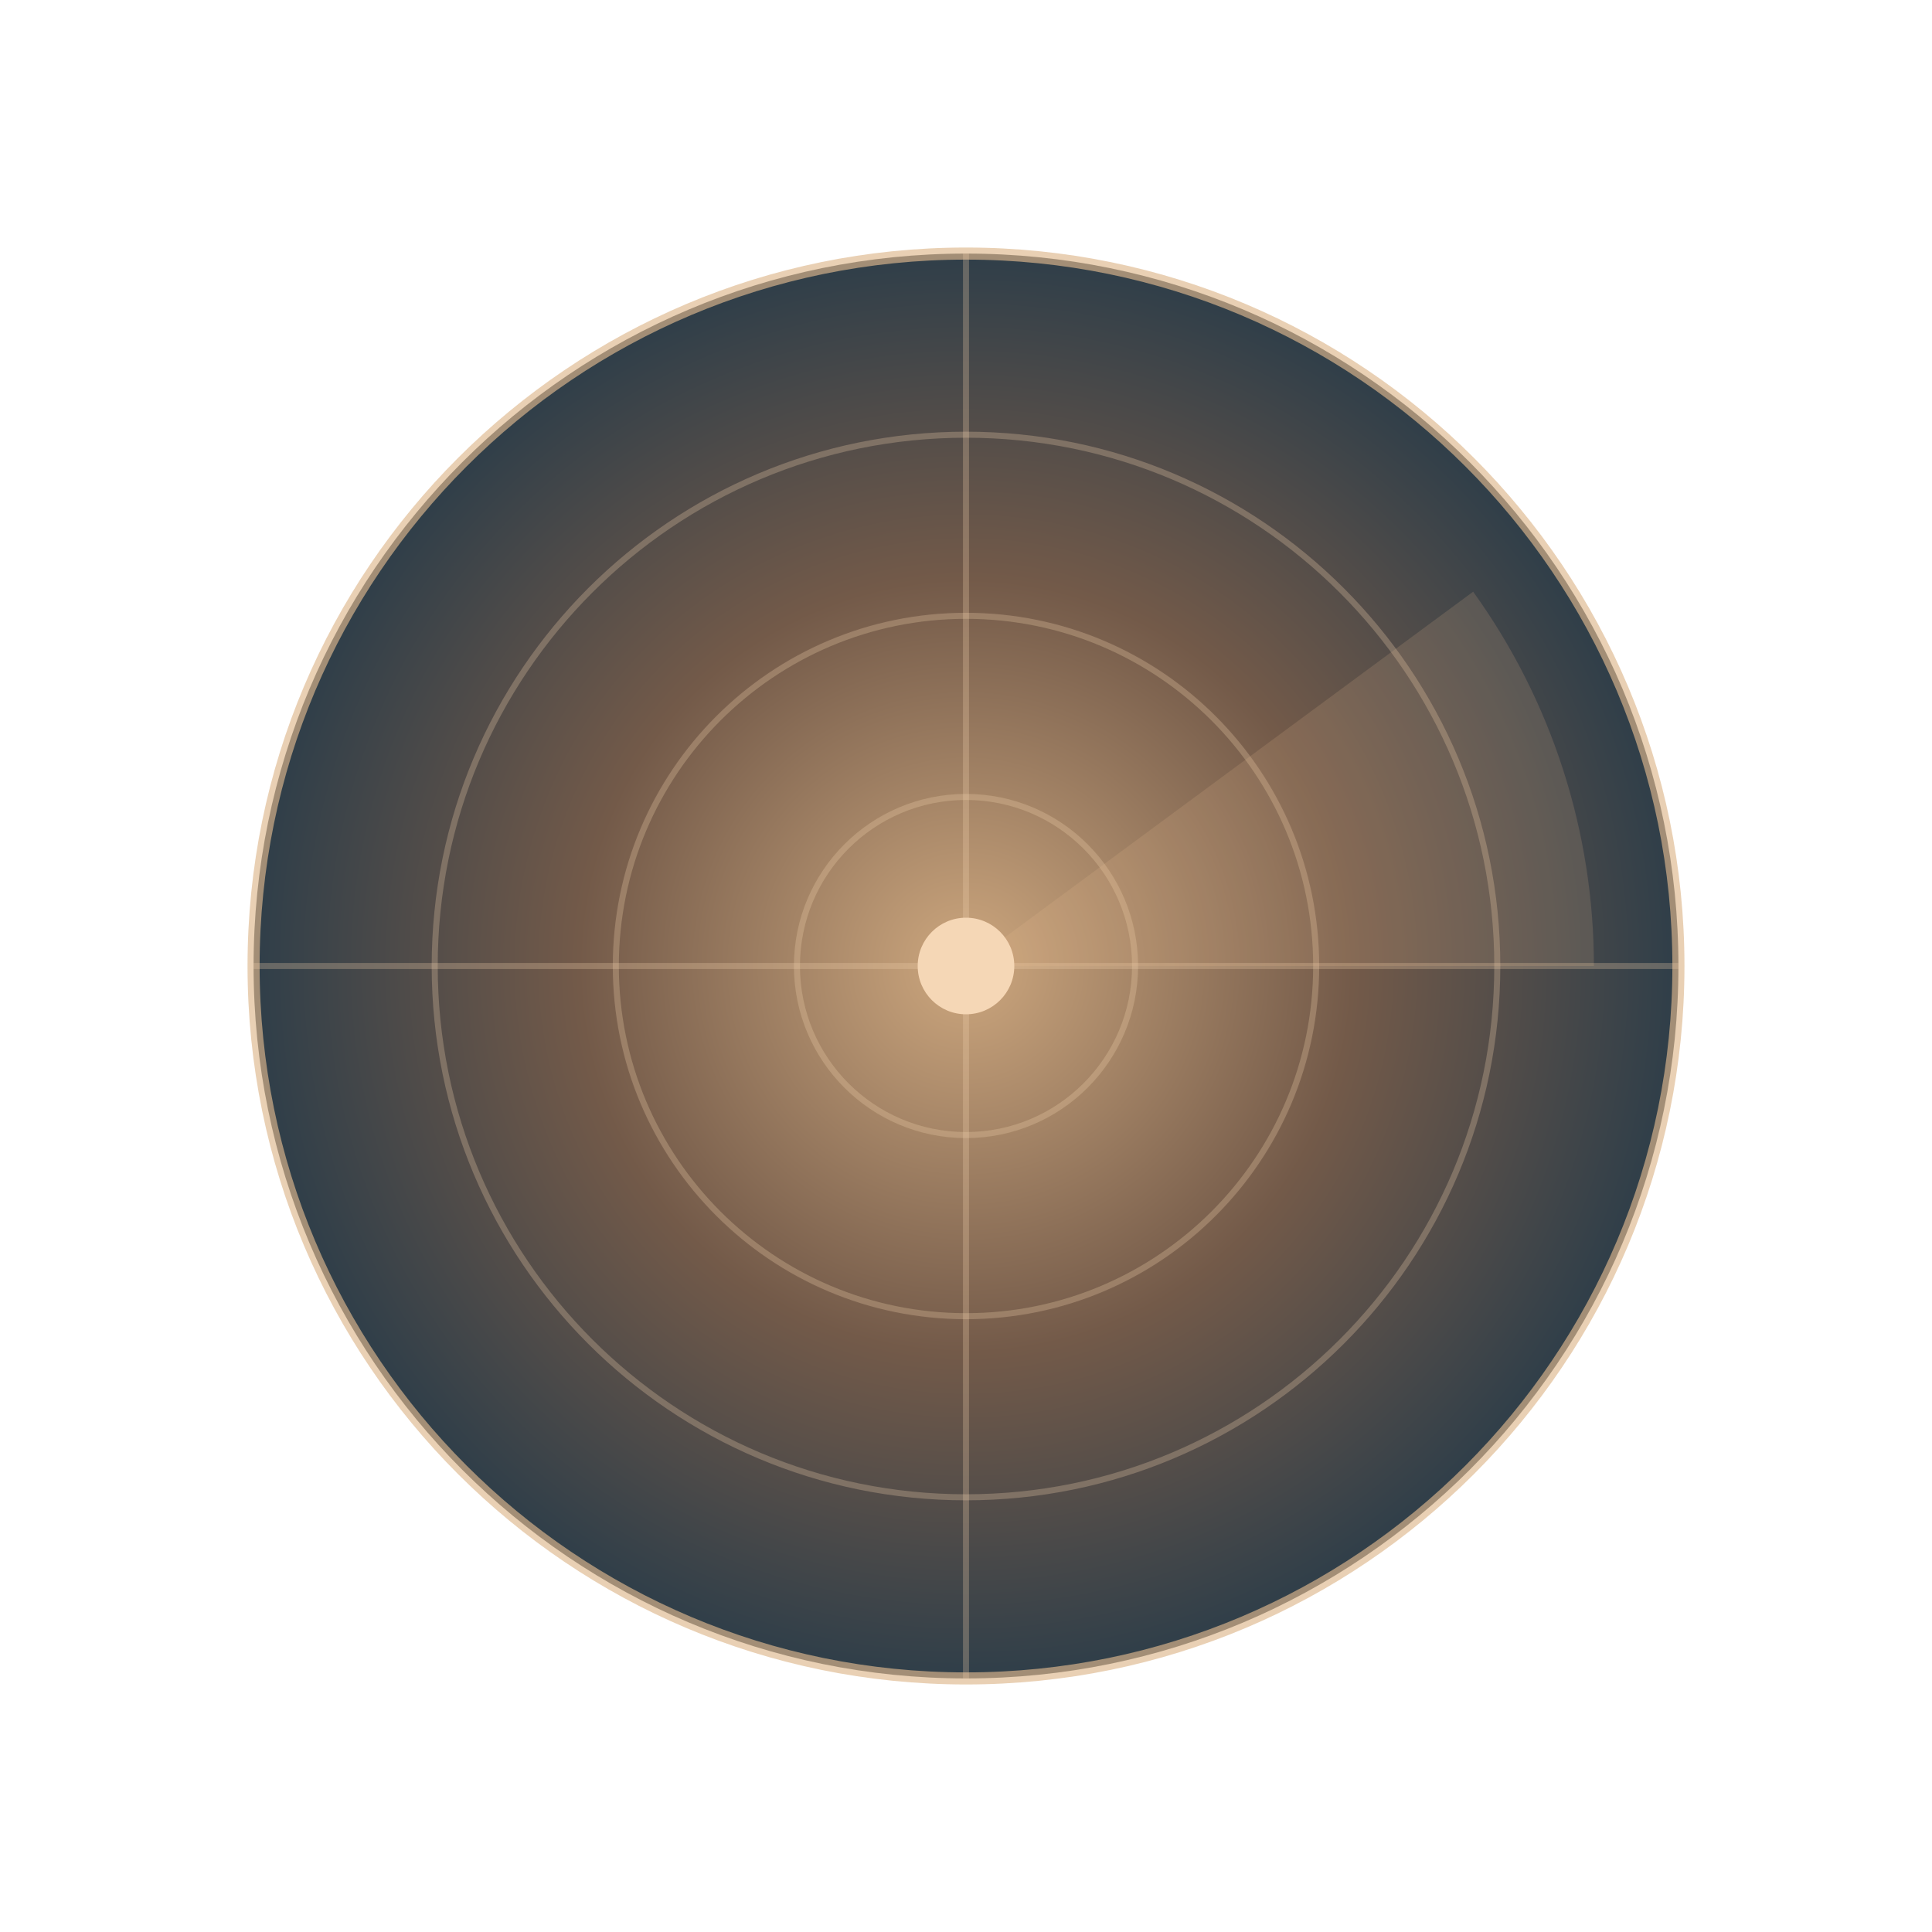
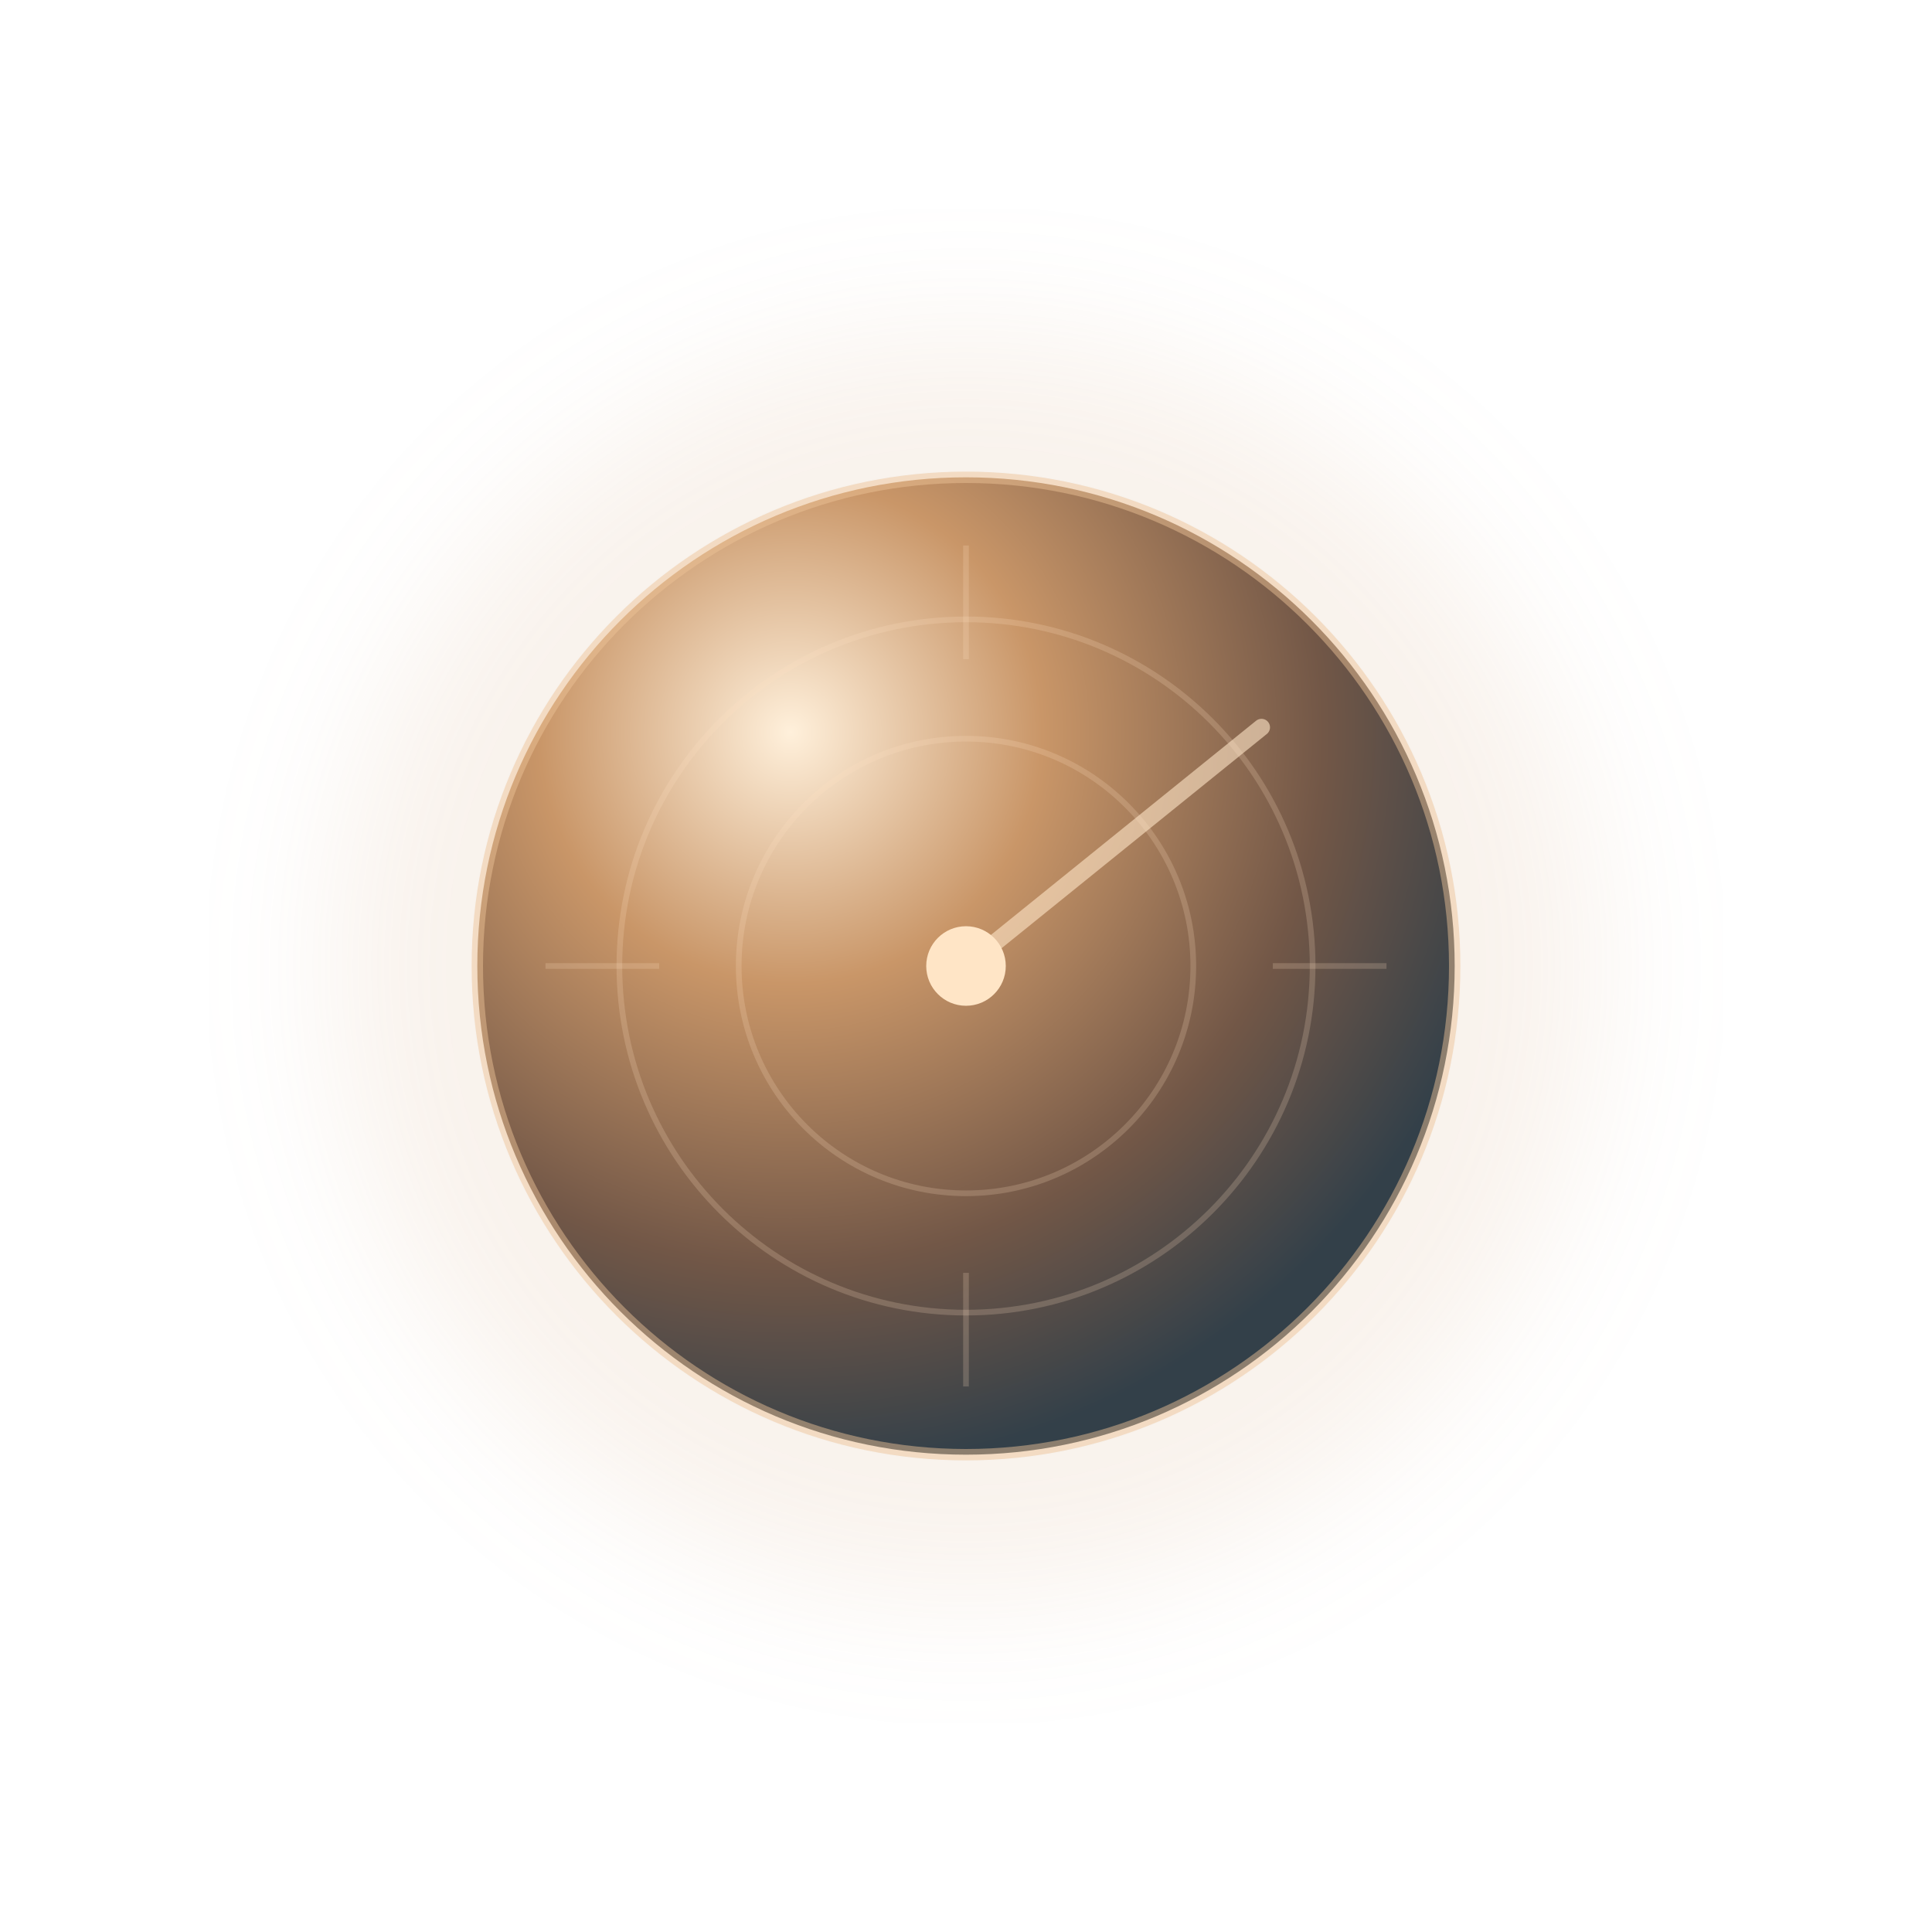
- <svg xmlns="http://www.w3.org/2000/svg" viewBox="0 0 320 320">
+ <svg xmlns="http://www.w3.org/2000/svg" viewBox="0 0 340 340">
  <defs>
-     <radialGradient id="p">
-       <stop stop-color="#cda77e" />
-       <stop offset=".55" stop-color="#735a49" />
-       <stop offset="1" stop-color="#313f49" />
+     <radialGradient id="g" cx="32%" cy="26%" r="76%">
+       <stop stop-color="#fff0db" />
+       <stop offset=".34" stop-color="#c99668" />
+       <stop offset=".72" stop-color="#725747" />
+       <stop offset="1" stop-color="#334049" />
    </radialGradient>
+     <filter id="h">
+       <feGaussianBlur stdDeviation="12" />
+     </filter>
  </defs>
-   <circle cx="160" cy="160" r="118" fill="url(#p)" stroke="#ddb78d" stroke-opacity=".66" stroke-width="2" />
-   <g fill="none" stroke="#f1d0ac" stroke-opacity=".28">
-     <circle cx="160" cy="160" r="88" />
-     <circle cx="160" cy="160" r="58" />
-     <circle cx="160" cy="160" r="28" />
-     <path d="M160 42V278M42 160H278" />
+   <circle cx="170" cy="170" r="111" fill="#cb9360" opacity=".12" filter="url(#h)" />
+   <circle cx="170" cy="170" r="86" fill="url(#g)" stroke="#ebc397" stroke-opacity=".48" stroke-width="2" />
+   <g fill="none" stroke="#ffe4c5" stroke-opacity=".20">
+     <circle cx="170" cy="170" r="61" />
+     <circle cx="170" cy="170" r="40" />
+     <path d="M170 96V116M170 224V244M96 170H116M224 170H244" />
  </g>
-   <path d="M160 160 L244 98 A106 106 0 0 1 264 160Z" fill="#eabf91" opacity=".16" />
-   <circle cx="160" cy="160" r="8" fill="#f5d7b6" />
+   <path d="M170 170 L222 128" stroke="#ffe6c8" stroke-opacity=".6" stroke-width="3" stroke-linecap="round" />
+   <circle cx="170" cy="170" r="7" fill="#ffe5c6" />
</svg>
